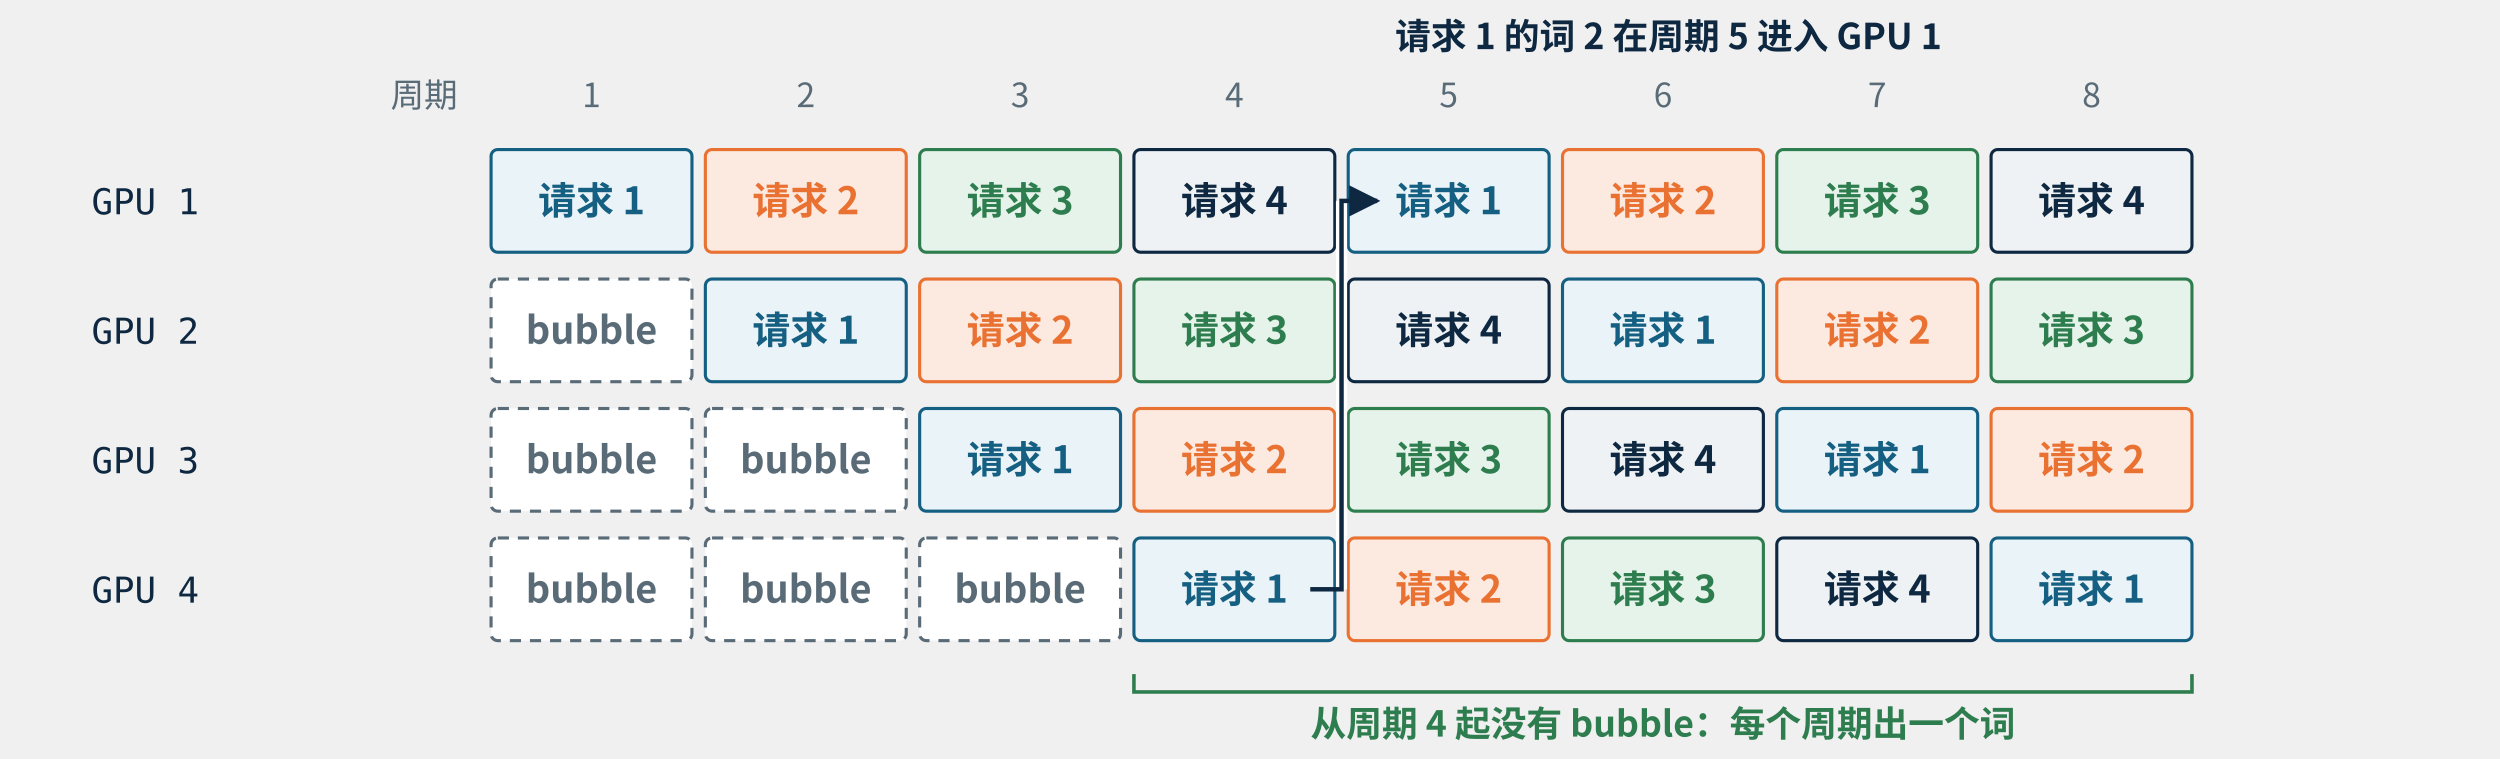
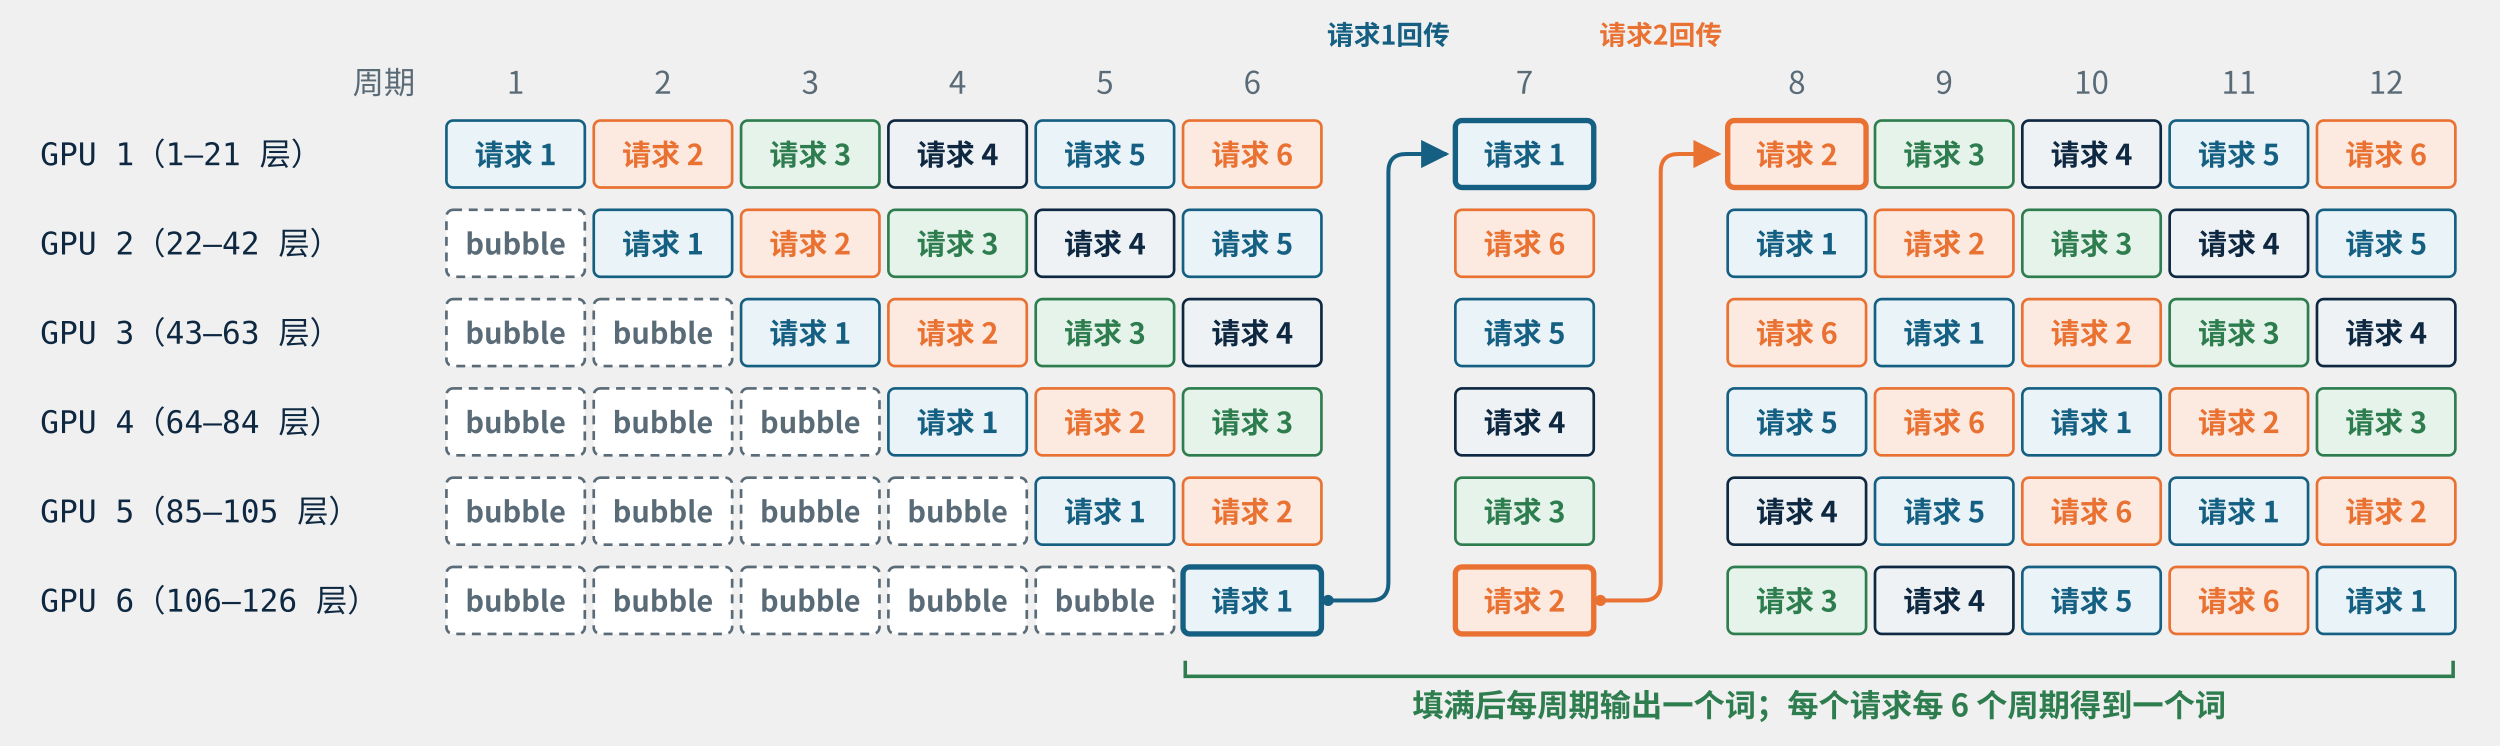
- <svg xmlns="http://www.w3.org/2000/svg" viewBox="-17 0 1120 340" width="1120" height="340">
+ <svg xmlns="http://www.w3.org/2000/svg" viewBox="6 0 1120 334" width="1120" height="334">
  <defs>
    <marker id="ah-156082" viewBox="0 0 10 10" refX="9" refY="5" markerWidth="7" markerHeight="7" orient="auto-start-reverse">
      <path d="M0,0 L10,5 L0,10 z" fill="#156082" />
    </marker>
    <marker id="ah-e97132" viewBox="0 0 10 10" refX="9" refY="5" markerWidth="7" markerHeight="7" orient="auto-start-reverse">
      <path d="M0,0 L10,5 L0,10 z" fill="#e97132" />
    </marker>
    <marker id="ah-0e2841" viewBox="0 0 10 10" refX="9" refY="5" markerWidth="7" markerHeight="7" orient="auto-start-reverse">
      <path d="M0,0 L10,5 L0,10 z" fill="#0e2841" />
    </marker>
    <marker id="ah-2e7d4f" viewBox="0 0 10 10" refX="9" refY="5" markerWidth="7" markerHeight="7" orient="auto-start-reverse">
      <path d="M0,0 L10,5 L0,10 z" fill="#2e7d4f" />
    </marker>
    <marker id="ah-c0392b" viewBox="0 0 10 10" refX="9" refY="5" markerWidth="7" markerHeight="7" orient="auto-start-reverse">
      <path d="M0,0 L10,5 L0,10 z" fill="#c0392b" />
    </marker>
    <marker id="ah-5a6b78" viewBox="0 0 10 10" refX="9" refY="5" markerWidth="7" markerHeight="7" orient="auto-start-reverse">
      <path d="M0,0 L10,5 L0,10 z" fill="#5a6b78" />
    </marker>
    <marker id="ah-9fb5c3" viewBox="0 0 10 10" refX="9" refY="5" markerWidth="7" markerHeight="7" orient="auto-start-reverse">
      <path d="M0,0 L10,5 L0,10 z" fill="#9fb5c3" />
    </marker>
  </defs>
-   <text x="188.0" y="48.0" font-family="PingFang SC, Noto Sans CJK SC, Source Han Sans SC, sans-serif" font-size="15" font-weight="normal" fill="#5a6b78" text-anchor="end">周期</text>
-   <text x="248.0" y="48.0" font-family="PingFang SC, Noto Sans CJK SC, Source Han Sans SC, sans-serif" font-size="15" font-weight="normal" fill="#5a6b78" text-anchor="middle">1</text>
-   <text x="344.0" y="48.0" font-family="PingFang SC, Noto Sans CJK SC, Source Han Sans SC, sans-serif" font-size="15" font-weight="normal" fill="#5a6b78" text-anchor="middle">2</text>
-   <text x="440.0" y="48.0" font-family="PingFang SC, Noto Sans CJK SC, Source Han Sans SC, sans-serif" font-size="15" font-weight="normal" fill="#5a6b78" text-anchor="middle">3</text>
-   <text x="536.0" y="48.0" font-family="PingFang SC, Noto Sans CJK SC, Source Han Sans SC, sans-serif" font-size="15" font-weight="normal" fill="#5a6b78" text-anchor="middle">4</text>
-   <text x="632.0" y="48.0" font-family="PingFang SC, Noto Sans CJK SC, Source Han Sans SC, sans-serif" font-size="15" font-weight="normal" fill="#5a6b78" text-anchor="middle">5</text>
-   <text x="728.0" y="48.0" font-family="PingFang SC, Noto Sans CJK SC, Source Han Sans SC, sans-serif" font-size="15" font-weight="normal" fill="#5a6b78" text-anchor="middle">6</text>
-   <text x="824.0" y="48.0" font-family="PingFang SC, Noto Sans CJK SC, Source Han Sans SC, sans-serif" font-size="15" font-weight="normal" fill="#5a6b78" text-anchor="middle">7</text>
-   <text x="920.0" y="48.0" font-family="PingFang SC, Noto Sans CJK SC, Source Han Sans SC, sans-serif" font-size="15" font-weight="normal" fill="#5a6b78" text-anchor="middle">8</text>
-   <text x="24.0" y="96.0" font-family="SFMono-Regular, Menlo, DejaVu Sans Mono, Consolas, monospace" font-size="16" font-weight="normal" fill="#0e2841" text-anchor="start">GPU 1</text>
-   <rect x="203.0" y="67.0" width="90.0" height="46.0" rx="3" fill="#eaf3f7" stroke="#156082" stroke-width="1.4" />
-   <text x="248.0" y="96.0" font-family="PingFang SC, Noto Sans CJK SC, Source Han Sans SC, sans-serif" font-size="17" font-weight="bold" fill="#156082" text-anchor="middle">请求 1</text>
-   <rect x="299.0" y="67.0" width="90.0" height="46.0" rx="3" fill="#fce9df" stroke="#e97132" stroke-width="1.4" />
-   <text x="344.0" y="96.0" font-family="PingFang SC, Noto Sans CJK SC, Source Han Sans SC, sans-serif" font-size="17" font-weight="bold" fill="#e97132" text-anchor="middle">请求 2</text>
-   <rect x="395.0" y="67.0" width="90.0" height="46.0" rx="3" fill="#e5f3ea" stroke="#2e7d4f" stroke-width="1.4" />
-   <text x="440.0" y="96.0" font-family="PingFang SC, Noto Sans CJK SC, Source Han Sans SC, sans-serif" font-size="17" font-weight="bold" fill="#2e7d4f" text-anchor="middle">请求 3</text>
-   <rect x="491.0" y="67.0" width="90.0" height="46.0" rx="3" fill="#eef2f4" stroke="#0e2841" stroke-width="1.4" />
-   <text x="536.0" y="96.0" font-family="PingFang SC, Noto Sans CJK SC, Source Han Sans SC, sans-serif" font-size="17" font-weight="bold" fill="#0e2841" text-anchor="middle">请求 4</text>
-   <rect x="587.0" y="67.0" width="90.0" height="46.0" rx="3" fill="#eaf3f7" stroke="#156082" stroke-width="1.4" />
-   <text x="632.0" y="96.0" font-family="PingFang SC, Noto Sans CJK SC, Source Han Sans SC, sans-serif" font-size="17" font-weight="bold" fill="#156082" text-anchor="middle">请求 1</text>
-   <rect x="683.0" y="67.0" width="90.0" height="46.0" rx="3" fill="#fce9df" stroke="#e97132" stroke-width="1.4" />
-   <text x="728.0" y="96.0" font-family="PingFang SC, Noto Sans CJK SC, Source Han Sans SC, sans-serif" font-size="17" font-weight="bold" fill="#e97132" text-anchor="middle">请求 2</text>
-   <rect x="779.0" y="67.0" width="90.0" height="46.0" rx="3" fill="#e5f3ea" stroke="#2e7d4f" stroke-width="1.4" />
-   <text x="824.0" y="96.0" font-family="PingFang SC, Noto Sans CJK SC, Source Han Sans SC, sans-serif" font-size="17" font-weight="bold" fill="#2e7d4f" text-anchor="middle">请求 3</text>
-   <rect x="875.0" y="67.0" width="90.0" height="46.0" rx="3" fill="#eef2f4" stroke="#0e2841" stroke-width="1.4" />
-   <text x="920.0" y="96.0" font-family="PingFang SC, Noto Sans CJK SC, Source Han Sans SC, sans-serif" font-size="17" font-weight="bold" fill="#0e2841" text-anchor="middle">请求 4</text>
-   <text x="24.0" y="154.0" font-family="SFMono-Regular, Menlo, DejaVu Sans Mono, Consolas, monospace" font-size="16" font-weight="normal" fill="#0e2841" text-anchor="start">GPU 2</text>
-   <rect x="203.0" y="125.0" width="90.0" height="46.0" rx="3" fill="#ffffff" stroke="#5a6b78" stroke-width="1.4" stroke-dasharray="5 4" />
-   <text x="248.0" y="154.0" font-family="PingFang SC, Noto Sans CJK SC, Source Han Sans SC, sans-serif" font-size="17" font-weight="bold" fill="#5a6b78" text-anchor="middle">bubble</text>
-   <rect x="299.0" y="125.0" width="90.0" height="46.0" rx="3" fill="#eaf3f7" stroke="#156082" stroke-width="1.4" />
-   <text x="344.0" y="154.0" font-family="PingFang SC, Noto Sans CJK SC, Source Han Sans SC, sans-serif" font-size="17" font-weight="bold" fill="#156082" text-anchor="middle">请求 1</text>
-   <rect x="395.0" y="125.0" width="90.0" height="46.0" rx="3" fill="#fce9df" stroke="#e97132" stroke-width="1.4" />
-   <text x="440.0" y="154.0" font-family="PingFang SC, Noto Sans CJK SC, Source Han Sans SC, sans-serif" font-size="17" font-weight="bold" fill="#e97132" text-anchor="middle">请求 2</text>
-   <rect x="491.0" y="125.0" width="90.0" height="46.0" rx="3" fill="#e5f3ea" stroke="#2e7d4f" stroke-width="1.4" />
-   <text x="536.0" y="154.0" font-family="PingFang SC, Noto Sans CJK SC, Source Han Sans SC, sans-serif" font-size="17" font-weight="bold" fill="#2e7d4f" text-anchor="middle">请求 3</text>
-   <rect x="587.0" y="125.0" width="90.0" height="46.0" rx="3" fill="#eef2f4" stroke="#0e2841" stroke-width="1.4" />
-   <text x="632.0" y="154.0" font-family="PingFang SC, Noto Sans CJK SC, Source Han Sans SC, sans-serif" font-size="17" font-weight="bold" fill="#0e2841" text-anchor="middle">请求 4</text>
-   <rect x="683.0" y="125.0" width="90.0" height="46.0" rx="3" fill="#eaf3f7" stroke="#156082" stroke-width="1.4" />
-   <text x="728.0" y="154.0" font-family="PingFang SC, Noto Sans CJK SC, Source Han Sans SC, sans-serif" font-size="17" font-weight="bold" fill="#156082" text-anchor="middle">请求 1</text>
-   <rect x="779.0" y="125.0" width="90.0" height="46.0" rx="3" fill="#fce9df" stroke="#e97132" stroke-width="1.4" />
-   <text x="824.0" y="154.0" font-family="PingFang SC, Noto Sans CJK SC, Source Han Sans SC, sans-serif" font-size="17" font-weight="bold" fill="#e97132" text-anchor="middle">请求 2</text>
-   <rect x="875.0" y="125.0" width="90.0" height="46.0" rx="3" fill="#e5f3ea" stroke="#2e7d4f" stroke-width="1.4" />
-   <text x="920.0" y="154.0" font-family="PingFang SC, Noto Sans CJK SC, Source Han Sans SC, sans-serif" font-size="17" font-weight="bold" fill="#2e7d4f" text-anchor="middle">请求 3</text>
-   <text x="24.0" y="212.0" font-family="SFMono-Regular, Menlo, DejaVu Sans Mono, Consolas, monospace" font-size="16" font-weight="normal" fill="#0e2841" text-anchor="start">GPU 3</text>
-   <rect x="203.0" y="183.0" width="90.0" height="46.0" rx="3" fill="#ffffff" stroke="#5a6b78" stroke-width="1.4" stroke-dasharray="5 4" />
-   <text x="248.0" y="212.0" font-family="PingFang SC, Noto Sans CJK SC, Source Han Sans SC, sans-serif" font-size="17" font-weight="bold" fill="#5a6b78" text-anchor="middle">bubble</text>
-   <rect x="299.0" y="183.0" width="90.0" height="46.0" rx="3" fill="#ffffff" stroke="#5a6b78" stroke-width="1.4" stroke-dasharray="5 4" />
-   <text x="344.0" y="212.0" font-family="PingFang SC, Noto Sans CJK SC, Source Han Sans SC, sans-serif" font-size="17" font-weight="bold" fill="#5a6b78" text-anchor="middle">bubble</text>
-   <rect x="395.0" y="183.0" width="90.0" height="46.0" rx="3" fill="#eaf3f7" stroke="#156082" stroke-width="1.4" />
-   <text x="440.0" y="212.0" font-family="PingFang SC, Noto Sans CJK SC, Source Han Sans SC, sans-serif" font-size="17" font-weight="bold" fill="#156082" text-anchor="middle">请求 1</text>
-   <rect x="491.0" y="183.0" width="90.0" height="46.0" rx="3" fill="#fce9df" stroke="#e97132" stroke-width="1.4" />
-   <text x="536.0" y="212.0" font-family="PingFang SC, Noto Sans CJK SC, Source Han Sans SC, sans-serif" font-size="17" font-weight="bold" fill="#e97132" text-anchor="middle">请求 2</text>
-   <rect x="587.0" y="183.0" width="90.0" height="46.0" rx="3" fill="#e5f3ea" stroke="#2e7d4f" stroke-width="1.4" />
-   <text x="632.0" y="212.0" font-family="PingFang SC, Noto Sans CJK SC, Source Han Sans SC, sans-serif" font-size="17" font-weight="bold" fill="#2e7d4f" text-anchor="middle">请求 3</text>
-   <rect x="683.0" y="183.0" width="90.0" height="46.0" rx="3" fill="#eef2f4" stroke="#0e2841" stroke-width="1.4" />
-   <text x="728.0" y="212.0" font-family="PingFang SC, Noto Sans CJK SC, Source Han Sans SC, sans-serif" font-size="17" font-weight="bold" fill="#0e2841" text-anchor="middle">请求 4</text>
-   <rect x="779.0" y="183.0" width="90.0" height="46.0" rx="3" fill="#eaf3f7" stroke="#156082" stroke-width="1.4" />
-   <text x="824.0" y="212.0" font-family="PingFang SC, Noto Sans CJK SC, Source Han Sans SC, sans-serif" font-size="17" font-weight="bold" fill="#156082" text-anchor="middle">请求 1</text>
-   <rect x="875.0" y="183.0" width="90.0" height="46.0" rx="3" fill="#fce9df" stroke="#e97132" stroke-width="1.4" />
-   <text x="920.0" y="212.0" font-family="PingFang SC, Noto Sans CJK SC, Source Han Sans SC, sans-serif" font-size="17" font-weight="bold" fill="#e97132" text-anchor="middle">请求 2</text>
-   <text x="24.0" y="270.0" font-family="SFMono-Regular, Menlo, DejaVu Sans Mono, Consolas, monospace" font-size="16" font-weight="normal" fill="#0e2841" text-anchor="start">GPU 4</text>
-   <rect x="203.0" y="241.0" width="90.0" height="46.0" rx="3" fill="#ffffff" stroke="#5a6b78" stroke-width="1.4" stroke-dasharray="5 4" />
-   <text x="248.0" y="270.0" font-family="PingFang SC, Noto Sans CJK SC, Source Han Sans SC, sans-serif" font-size="17" font-weight="bold" fill="#5a6b78" text-anchor="middle">bubble</text>
-   <rect x="299.0" y="241.0" width="90.0" height="46.0" rx="3" fill="#ffffff" stroke="#5a6b78" stroke-width="1.4" stroke-dasharray="5 4" />
-   <text x="344.0" y="270.0" font-family="PingFang SC, Noto Sans CJK SC, Source Han Sans SC, sans-serif" font-size="17" font-weight="bold" fill="#5a6b78" text-anchor="middle">bubble</text>
-   <rect x="395.0" y="241.0" width="90.0" height="46.0" rx="3" fill="#ffffff" stroke="#5a6b78" stroke-width="1.4" stroke-dasharray="5 4" />
-   <text x="440.0" y="270.0" font-family="PingFang SC, Noto Sans CJK SC, Source Han Sans SC, sans-serif" font-size="17" font-weight="bold" fill="#5a6b78" text-anchor="middle">bubble</text>
-   <rect x="491.0" y="241.0" width="90.0" height="46.0" rx="3" fill="#eaf3f7" stroke="#156082" stroke-width="1.4" />
-   <text x="536.0" y="270.0" font-family="PingFang SC, Noto Sans CJK SC, Source Han Sans SC, sans-serif" font-size="17" font-weight="bold" fill="#156082" text-anchor="middle">请求 1</text>
-   <rect x="587.0" y="241.0" width="90.0" height="46.0" rx="3" fill="#fce9df" stroke="#e97132" stroke-width="1.4" />
-   <text x="632.0" y="270.0" font-family="PingFang SC, Noto Sans CJK SC, Source Han Sans SC, sans-serif" font-size="17" font-weight="bold" fill="#e97132" text-anchor="middle">请求 2</text>
-   <rect x="683.0" y="241.0" width="90.0" height="46.0" rx="3" fill="#e5f3ea" stroke="#2e7d4f" stroke-width="1.4" />
-   <text x="728.0" y="270.0" font-family="PingFang SC, Noto Sans CJK SC, Source Han Sans SC, sans-serif" font-size="17" font-weight="bold" fill="#2e7d4f" text-anchor="middle">请求 3</text>
-   <rect x="779.0" y="241.0" width="90.0" height="46.0" rx="3" fill="#eef2f4" stroke="#0e2841" stroke-width="1.4" />
-   <text x="824.0" y="270.0" font-family="PingFang SC, Noto Sans CJK SC, Source Han Sans SC, sans-serif" font-size="17" font-weight="bold" fill="#0e2841" text-anchor="middle">请求 4</text>
-   <rect x="875.0" y="241.0" width="90.0" height="46.0" rx="3" fill="#eaf3f7" stroke="#156082" stroke-width="1.4" />
-   <text x="920.0" y="270.0" font-family="PingFang SC, Noto Sans CJK SC, Source Han Sans SC, sans-serif" font-size="17" font-weight="bold" fill="#156082" text-anchor="middle">请求 1</text>
-   <line x1="584.0" y1="264.0" x2="584.0" y2="90.0" stroke="#ffffff" stroke-width="5" />
-   <path d="M 570.0 264.0 L 584.0 264.0 L 584.0 90.0 L 600.0 90.0" fill="none" stroke="#0e2841" stroke-width="2" marker-end="url(#ah-0e2841)" />
-   <text x="608.0" y="22.0" font-family="PingFang SC, Noto Sans CJK SC, Source Han Sans SC, sans-serif" font-size="16" font-weight="bold" fill="#0e2841" text-anchor="start">请求 1 的词 2 在周期 5 进入 GPU 1</text>
-   <path d="M 491.0 302.0 L 491.0 310.0 L 965.0 310.0 L 965.0 302.0" fill="none" stroke="#2e7d4f" stroke-width="1.6" />
-   <text x="728.0" y="330.0" font-family="PingFang SC, Noto Sans CJK SC, Source Han Sans SC, sans-serif" font-size="16" font-weight="bold" fill="#2e7d4f" text-anchor="middle">从周期 4 起没有 bubble：每个周期出一个词</text>
+   <text x="192.0" y="42.0" font-family="PingFang SC, Noto Sans CJK SC, Source Han Sans SC, sans-serif" font-size="14" font-weight="normal" fill="#5a6b78" text-anchor="end">周期</text>
+   <text x="237.0" y="42.0" font-family="PingFang SC, Noto Sans CJK SC, Source Han Sans SC, sans-serif" font-size="14" font-weight="normal" fill="#5a6b78" text-anchor="middle">1</text>
+   <text x="303.0" y="42.0" font-family="PingFang SC, Noto Sans CJK SC, Source Han Sans SC, sans-serif" font-size="14" font-weight="normal" fill="#5a6b78" text-anchor="middle">2</text>
+   <text x="369.0" y="42.0" font-family="PingFang SC, Noto Sans CJK SC, Source Han Sans SC, sans-serif" font-size="14" font-weight="normal" fill="#5a6b78" text-anchor="middle">3</text>
+   <text x="435.0" y="42.0" font-family="PingFang SC, Noto Sans CJK SC, Source Han Sans SC, sans-serif" font-size="14" font-weight="normal" fill="#5a6b78" text-anchor="middle">4</text>
+   <text x="501.0" y="42.0" font-family="PingFang SC, Noto Sans CJK SC, Source Han Sans SC, sans-serif" font-size="14" font-weight="normal" fill="#5a6b78" text-anchor="middle">5</text>
+   <text x="567.0" y="42.0" font-family="PingFang SC, Noto Sans CJK SC, Source Han Sans SC, sans-serif" font-size="14" font-weight="normal" fill="#5a6b78" text-anchor="middle">6</text>
+   <text x="689.0" y="42.0" font-family="PingFang SC, Noto Sans CJK SC, Source Han Sans SC, sans-serif" font-size="14" font-weight="normal" fill="#5a6b78" text-anchor="middle">7</text>
+   <text x="811.0" y="42.0" font-family="PingFang SC, Noto Sans CJK SC, Source Han Sans SC, sans-serif" font-size="14" font-weight="normal" fill="#5a6b78" text-anchor="middle">8</text>
+   <text x="877.0" y="42.0" font-family="PingFang SC, Noto Sans CJK SC, Source Han Sans SC, sans-serif" font-size="14" font-weight="normal" fill="#5a6b78" text-anchor="middle">9</text>
+   <text x="943.0" y="42.0" font-family="PingFang SC, Noto Sans CJK SC, Source Han Sans SC, sans-serif" font-size="14" font-weight="normal" fill="#5a6b78" text-anchor="middle">10</text>
+   <text x="1009.0" y="42.0" font-family="PingFang SC, Noto Sans CJK SC, Source Han Sans SC, sans-serif" font-size="14" font-weight="normal" fill="#5a6b78" text-anchor="middle">11</text>
+   <text x="1075.0" y="42.0" font-family="PingFang SC, Noto Sans CJK SC, Source Han Sans SC, sans-serif" font-size="14" font-weight="normal" fill="#5a6b78" text-anchor="middle">12</text>
+   <text x="24.0" y="74.0" font-family="SFMono-Regular, Menlo, DejaVu Sans Mono, Consolas, monospace" font-size="14" font-weight="normal" fill="#0e2841" text-anchor="start">GPU 1（1–21 层）</text>
+   <rect x="206.0" y="54.0" width="62.0" height="30.0" rx="3" fill="#eaf3f7" stroke="#156082" stroke-width="1.2" />
+   <text x="237.0" y="74.0" font-family="PingFang SC, Noto Sans CJK SC, Source Han Sans SC, sans-serif" font-size="13" font-weight="bold" fill="#156082" text-anchor="middle">请求 1</text>
+   <rect x="272.0" y="54.0" width="62.0" height="30.0" rx="3" fill="#fce9df" stroke="#e97132" stroke-width="1.2" />
+   <text x="303.0" y="74.0" font-family="PingFang SC, Noto Sans CJK SC, Source Han Sans SC, sans-serif" font-size="13" font-weight="bold" fill="#e97132" text-anchor="middle">请求 2</text>
+   <rect x="338.0" y="54.0" width="62.0" height="30.0" rx="3" fill="#e5f3ea" stroke="#2e7d4f" stroke-width="1.2" />
+   <text x="369.0" y="74.0" font-family="PingFang SC, Noto Sans CJK SC, Source Han Sans SC, sans-serif" font-size="13" font-weight="bold" fill="#2e7d4f" text-anchor="middle">请求 3</text>
+   <rect x="404.0" y="54.0" width="62.0" height="30.0" rx="3" fill="#eef2f4" stroke="#0e2841" stroke-width="1.2" />
+   <text x="435.0" y="74.0" font-family="PingFang SC, Noto Sans CJK SC, Source Han Sans SC, sans-serif" font-size="13" font-weight="bold" fill="#0e2841" text-anchor="middle">请求 4</text>
+   <rect x="470.0" y="54.0" width="62.0" height="30.0" rx="3" fill="#eaf3f7" stroke="#156082" stroke-width="1.2" />
+   <text x="501.0" y="74.0" font-family="PingFang SC, Noto Sans CJK SC, Source Han Sans SC, sans-serif" font-size="13" font-weight="bold" fill="#156082" text-anchor="middle">请求 5</text>
+   <rect x="536.0" y="54.0" width="62.0" height="30.0" rx="3" fill="#fce9df" stroke="#e97132" stroke-width="1.2" />
+   <text x="567.0" y="74.0" font-family="PingFang SC, Noto Sans CJK SC, Source Han Sans SC, sans-serif" font-size="13" font-weight="bold" fill="#e97132" text-anchor="middle">请求 6</text>
+   <rect x="658.0" y="54.0" width="62.0" height="30.0" rx="3" fill="#eaf3f7" stroke="#156082" stroke-width="1.2" />
+   <text x="689.0" y="74.0" font-family="PingFang SC, Noto Sans CJK SC, Source Han Sans SC, sans-serif" font-size="13" font-weight="bold" fill="#156082" text-anchor="middle">请求 1</text>
+   <rect x="780.0" y="54.0" width="62.0" height="30.0" rx="3" fill="#fce9df" stroke="#e97132" stroke-width="1.2" />
+   <text x="811.0" y="74.0" font-family="PingFang SC, Noto Sans CJK SC, Source Han Sans SC, sans-serif" font-size="13" font-weight="bold" fill="#e97132" text-anchor="middle">请求 2</text>
+   <rect x="846.0" y="54.0" width="62.0" height="30.0" rx="3" fill="#e5f3ea" stroke="#2e7d4f" stroke-width="1.2" />
+   <text x="877.0" y="74.0" font-family="PingFang SC, Noto Sans CJK SC, Source Han Sans SC, sans-serif" font-size="13" font-weight="bold" fill="#2e7d4f" text-anchor="middle">请求 3</text>
+   <rect x="912.0" y="54.0" width="62.0" height="30.0" rx="3" fill="#eef2f4" stroke="#0e2841" stroke-width="1.2" />
+   <text x="943.0" y="74.0" font-family="PingFang SC, Noto Sans CJK SC, Source Han Sans SC, sans-serif" font-size="13" font-weight="bold" fill="#0e2841" text-anchor="middle">请求 4</text>
+   <rect x="978.0" y="54.0" width="62.0" height="30.0" rx="3" fill="#eaf3f7" stroke="#156082" stroke-width="1.2" />
+   <text x="1009.0" y="74.0" font-family="PingFang SC, Noto Sans CJK SC, Source Han Sans SC, sans-serif" font-size="13" font-weight="bold" fill="#156082" text-anchor="middle">请求 5</text>
+   <rect x="1044.0" y="54.0" width="62.0" height="30.0" rx="3" fill="#fce9df" stroke="#e97132" stroke-width="1.2" />
+   <text x="1075.0" y="74.0" font-family="PingFang SC, Noto Sans CJK SC, Source Han Sans SC, sans-serif" font-size="13" font-weight="bold" fill="#e97132" text-anchor="middle">请求 6</text>
+   <text x="24.0" y="114.0" font-family="SFMono-Regular, Menlo, DejaVu Sans Mono, Consolas, monospace" font-size="14" font-weight="normal" fill="#0e2841" text-anchor="start">GPU 2（22–42 层）</text>
+   <rect x="206.0" y="94.0" width="62.0" height="30.0" rx="3" fill="#ffffff" stroke="#5a6b78" stroke-width="1.2" stroke-dasharray="4 3" />
+   <text x="237.0" y="114.0" font-family="PingFang SC, Noto Sans CJK SC, Source Han Sans SC, sans-serif" font-size="13" font-weight="bold" fill="#5a6b78" text-anchor="middle">bubble</text>
+   <rect x="272.0" y="94.0" width="62.0" height="30.0" rx="3" fill="#eaf3f7" stroke="#156082" stroke-width="1.2" />
+   <text x="303.0" y="114.0" font-family="PingFang SC, Noto Sans CJK SC, Source Han Sans SC, sans-serif" font-size="13" font-weight="bold" fill="#156082" text-anchor="middle">请求 1</text>
+   <rect x="338.0" y="94.0" width="62.0" height="30.0" rx="3" fill="#fce9df" stroke="#e97132" stroke-width="1.2" />
+   <text x="369.0" y="114.0" font-family="PingFang SC, Noto Sans CJK SC, Source Han Sans SC, sans-serif" font-size="13" font-weight="bold" fill="#e97132" text-anchor="middle">请求 2</text>
+   <rect x="404.0" y="94.0" width="62.0" height="30.0" rx="3" fill="#e5f3ea" stroke="#2e7d4f" stroke-width="1.2" />
+   <text x="435.0" y="114.0" font-family="PingFang SC, Noto Sans CJK SC, Source Han Sans SC, sans-serif" font-size="13" font-weight="bold" fill="#2e7d4f" text-anchor="middle">请求 3</text>
+   <rect x="470.0" y="94.0" width="62.0" height="30.0" rx="3" fill="#eef2f4" stroke="#0e2841" stroke-width="1.2" />
+   <text x="501.0" y="114.0" font-family="PingFang SC, Noto Sans CJK SC, Source Han Sans SC, sans-serif" font-size="13" font-weight="bold" fill="#0e2841" text-anchor="middle">请求 4</text>
+   <rect x="536.0" y="94.0" width="62.0" height="30.0" rx="3" fill="#eaf3f7" stroke="#156082" stroke-width="1.2" />
+   <text x="567.0" y="114.0" font-family="PingFang SC, Noto Sans CJK SC, Source Han Sans SC, sans-serif" font-size="13" font-weight="bold" fill="#156082" text-anchor="middle">请求 5</text>
+   <rect x="658.0" y="94.0" width="62.0" height="30.0" rx="3" fill="#fce9df" stroke="#e97132" stroke-width="1.2" />
+   <text x="689.0" y="114.0" font-family="PingFang SC, Noto Sans CJK SC, Source Han Sans SC, sans-serif" font-size="13" font-weight="bold" fill="#e97132" text-anchor="middle">请求 6</text>
+   <rect x="780.0" y="94.0" width="62.0" height="30.0" rx="3" fill="#eaf3f7" stroke="#156082" stroke-width="1.2" />
+   <text x="811.0" y="114.0" font-family="PingFang SC, Noto Sans CJK SC, Source Han Sans SC, sans-serif" font-size="13" font-weight="bold" fill="#156082" text-anchor="middle">请求 1</text>
+   <rect x="846.0" y="94.0" width="62.0" height="30.0" rx="3" fill="#fce9df" stroke="#e97132" stroke-width="1.2" />
+   <text x="877.0" y="114.0" font-family="PingFang SC, Noto Sans CJK SC, Source Han Sans SC, sans-serif" font-size="13" font-weight="bold" fill="#e97132" text-anchor="middle">请求 2</text>
+   <rect x="912.0" y="94.0" width="62.0" height="30.0" rx="3" fill="#e5f3ea" stroke="#2e7d4f" stroke-width="1.2" />
+   <text x="943.0" y="114.0" font-family="PingFang SC, Noto Sans CJK SC, Source Han Sans SC, sans-serif" font-size="13" font-weight="bold" fill="#2e7d4f" text-anchor="middle">请求 3</text>
+   <rect x="978.0" y="94.0" width="62.0" height="30.0" rx="3" fill="#eef2f4" stroke="#0e2841" stroke-width="1.2" />
+   <text x="1009.0" y="114.0" font-family="PingFang SC, Noto Sans CJK SC, Source Han Sans SC, sans-serif" font-size="13" font-weight="bold" fill="#0e2841" text-anchor="middle">请求 4</text>
+   <rect x="1044.0" y="94.0" width="62.0" height="30.0" rx="3" fill="#eaf3f7" stroke="#156082" stroke-width="1.2" />
+   <text x="1075.0" y="114.0" font-family="PingFang SC, Noto Sans CJK SC, Source Han Sans SC, sans-serif" font-size="13" font-weight="bold" fill="#156082" text-anchor="middle">请求 5</text>
+   <text x="24.0" y="154.0" font-family="SFMono-Regular, Menlo, DejaVu Sans Mono, Consolas, monospace" font-size="14" font-weight="normal" fill="#0e2841" text-anchor="start">GPU 3（43–63 层）</text>
+   <rect x="206.0" y="134.0" width="62.0" height="30.0" rx="3" fill="#ffffff" stroke="#5a6b78" stroke-width="1.2" stroke-dasharray="4 3" />
+   <text x="237.0" y="154.0" font-family="PingFang SC, Noto Sans CJK SC, Source Han Sans SC, sans-serif" font-size="13" font-weight="bold" fill="#5a6b78" text-anchor="middle">bubble</text>
+   <rect x="272.0" y="134.0" width="62.0" height="30.0" rx="3" fill="#ffffff" stroke="#5a6b78" stroke-width="1.2" stroke-dasharray="4 3" />
+   <text x="303.0" y="154.0" font-family="PingFang SC, Noto Sans CJK SC, Source Han Sans SC, sans-serif" font-size="13" font-weight="bold" fill="#5a6b78" text-anchor="middle">bubble</text>
+   <rect x="338.0" y="134.0" width="62.0" height="30.0" rx="3" fill="#eaf3f7" stroke="#156082" stroke-width="1.2" />
+   <text x="369.0" y="154.0" font-family="PingFang SC, Noto Sans CJK SC, Source Han Sans SC, sans-serif" font-size="13" font-weight="bold" fill="#156082" text-anchor="middle">请求 1</text>
+   <rect x="404.0" y="134.0" width="62.0" height="30.0" rx="3" fill="#fce9df" stroke="#e97132" stroke-width="1.2" />
+   <text x="435.0" y="154.0" font-family="PingFang SC, Noto Sans CJK SC, Source Han Sans SC, sans-serif" font-size="13" font-weight="bold" fill="#e97132" text-anchor="middle">请求 2</text>
+   <rect x="470.0" y="134.0" width="62.0" height="30.0" rx="3" fill="#e5f3ea" stroke="#2e7d4f" stroke-width="1.2" />
+   <text x="501.0" y="154.0" font-family="PingFang SC, Noto Sans CJK SC, Source Han Sans SC, sans-serif" font-size="13" font-weight="bold" fill="#2e7d4f" text-anchor="middle">请求 3</text>
+   <rect x="536.0" y="134.0" width="62.0" height="30.0" rx="3" fill="#eef2f4" stroke="#0e2841" stroke-width="1.2" />
+   <text x="567.0" y="154.0" font-family="PingFang SC, Noto Sans CJK SC, Source Han Sans SC, sans-serif" font-size="13" font-weight="bold" fill="#0e2841" text-anchor="middle">请求 4</text>
+   <rect x="658.0" y="134.0" width="62.0" height="30.0" rx="3" fill="#eaf3f7" stroke="#156082" stroke-width="1.2" />
+   <text x="689.0" y="154.0" font-family="PingFang SC, Noto Sans CJK SC, Source Han Sans SC, sans-serif" font-size="13" font-weight="bold" fill="#156082" text-anchor="middle">请求 5</text>
+   <rect x="780.0" y="134.0" width="62.0" height="30.0" rx="3" fill="#fce9df" stroke="#e97132" stroke-width="1.2" />
+   <text x="811.0" y="154.0" font-family="PingFang SC, Noto Sans CJK SC, Source Han Sans SC, sans-serif" font-size="13" font-weight="bold" fill="#e97132" text-anchor="middle">请求 6</text>
+   <rect x="846.0" y="134.0" width="62.0" height="30.0" rx="3" fill="#eaf3f7" stroke="#156082" stroke-width="1.2" />
+   <text x="877.0" y="154.0" font-family="PingFang SC, Noto Sans CJK SC, Source Han Sans SC, sans-serif" font-size="13" font-weight="bold" fill="#156082" text-anchor="middle">请求 1</text>
+   <rect x="912.0" y="134.0" width="62.0" height="30.0" rx="3" fill="#fce9df" stroke="#e97132" stroke-width="1.2" />
+   <text x="943.0" y="154.0" font-family="PingFang SC, Noto Sans CJK SC, Source Han Sans SC, sans-serif" font-size="13" font-weight="bold" fill="#e97132" text-anchor="middle">请求 2</text>
+   <rect x="978.0" y="134.0" width="62.0" height="30.0" rx="3" fill="#e5f3ea" stroke="#2e7d4f" stroke-width="1.2" />
+   <text x="1009.0" y="154.0" font-family="PingFang SC, Noto Sans CJK SC, Source Han Sans SC, sans-serif" font-size="13" font-weight="bold" fill="#2e7d4f" text-anchor="middle">请求 3</text>
+   <rect x="1044.0" y="134.0" width="62.0" height="30.0" rx="3" fill="#eef2f4" stroke="#0e2841" stroke-width="1.2" />
+   <text x="1075.0" y="154.0" font-family="PingFang SC, Noto Sans CJK SC, Source Han Sans SC, sans-serif" font-size="13" font-weight="bold" fill="#0e2841" text-anchor="middle">请求 4</text>
+   <text x="24.0" y="194.0" font-family="SFMono-Regular, Menlo, DejaVu Sans Mono, Consolas, monospace" font-size="14" font-weight="normal" fill="#0e2841" text-anchor="start">GPU 4（64–84 层）</text>
+   <rect x="206.0" y="174.0" width="62.0" height="30.0" rx="3" fill="#ffffff" stroke="#5a6b78" stroke-width="1.2" stroke-dasharray="4 3" />
+   <text x="237.0" y="194.0" font-family="PingFang SC, Noto Sans CJK SC, Source Han Sans SC, sans-serif" font-size="13" font-weight="bold" fill="#5a6b78" text-anchor="middle">bubble</text>
+   <rect x="272.0" y="174.0" width="62.0" height="30.0" rx="3" fill="#ffffff" stroke="#5a6b78" stroke-width="1.2" stroke-dasharray="4 3" />
+   <text x="303.0" y="194.0" font-family="PingFang SC, Noto Sans CJK SC, Source Han Sans SC, sans-serif" font-size="13" font-weight="bold" fill="#5a6b78" text-anchor="middle">bubble</text>
+   <rect x="338.0" y="174.0" width="62.0" height="30.0" rx="3" fill="#ffffff" stroke="#5a6b78" stroke-width="1.2" stroke-dasharray="4 3" />
+   <text x="369.0" y="194.0" font-family="PingFang SC, Noto Sans CJK SC, Source Han Sans SC, sans-serif" font-size="13" font-weight="bold" fill="#5a6b78" text-anchor="middle">bubble</text>
+   <rect x="404.0" y="174.0" width="62.0" height="30.0" rx="3" fill="#eaf3f7" stroke="#156082" stroke-width="1.2" />
+   <text x="435.0" y="194.0" font-family="PingFang SC, Noto Sans CJK SC, Source Han Sans SC, sans-serif" font-size="13" font-weight="bold" fill="#156082" text-anchor="middle">请求 1</text>
+   <rect x="470.0" y="174.0" width="62.0" height="30.0" rx="3" fill="#fce9df" stroke="#e97132" stroke-width="1.2" />
+   <text x="501.0" y="194.0" font-family="PingFang SC, Noto Sans CJK SC, Source Han Sans SC, sans-serif" font-size="13" font-weight="bold" fill="#e97132" text-anchor="middle">请求 2</text>
+   <rect x="536.0" y="174.0" width="62.0" height="30.0" rx="3" fill="#e5f3ea" stroke="#2e7d4f" stroke-width="1.2" />
+   <text x="567.0" y="194.0" font-family="PingFang SC, Noto Sans CJK SC, Source Han Sans SC, sans-serif" font-size="13" font-weight="bold" fill="#2e7d4f" text-anchor="middle">请求 3</text>
+   <rect x="658.0" y="174.0" width="62.0" height="30.0" rx="3" fill="#eef2f4" stroke="#0e2841" stroke-width="1.2" />
+   <text x="689.0" y="194.0" font-family="PingFang SC, Noto Sans CJK SC, Source Han Sans SC, sans-serif" font-size="13" font-weight="bold" fill="#0e2841" text-anchor="middle">请求 4</text>
+   <rect x="780.0" y="174.0" width="62.0" height="30.0" rx="3" fill="#eaf3f7" stroke="#156082" stroke-width="1.2" />
+   <text x="811.0" y="194.0" font-family="PingFang SC, Noto Sans CJK SC, Source Han Sans SC, sans-serif" font-size="13" font-weight="bold" fill="#156082" text-anchor="middle">请求 5</text>
+   <rect x="846.0" y="174.0" width="62.0" height="30.0" rx="3" fill="#fce9df" stroke="#e97132" stroke-width="1.2" />
+   <text x="877.0" y="194.0" font-family="PingFang SC, Noto Sans CJK SC, Source Han Sans SC, sans-serif" font-size="13" font-weight="bold" fill="#e97132" text-anchor="middle">请求 6</text>
+   <rect x="912.0" y="174.0" width="62.0" height="30.0" rx="3" fill="#eaf3f7" stroke="#156082" stroke-width="1.2" />
+   <text x="943.0" y="194.0" font-family="PingFang SC, Noto Sans CJK SC, Source Han Sans SC, sans-serif" font-size="13" font-weight="bold" fill="#156082" text-anchor="middle">请求 1</text>
+   <rect x="978.0" y="174.0" width="62.0" height="30.0" rx="3" fill="#fce9df" stroke="#e97132" stroke-width="1.2" />
+   <text x="1009.0" y="194.0" font-family="PingFang SC, Noto Sans CJK SC, Source Han Sans SC, sans-serif" font-size="13" font-weight="bold" fill="#e97132" text-anchor="middle">请求 2</text>
+   <rect x="1044.0" y="174.0" width="62.0" height="30.0" rx="3" fill="#e5f3ea" stroke="#2e7d4f" stroke-width="1.2" />
+   <text x="1075.0" y="194.0" font-family="PingFang SC, Noto Sans CJK SC, Source Han Sans SC, sans-serif" font-size="13" font-weight="bold" fill="#2e7d4f" text-anchor="middle">请求 3</text>
+   <text x="24.0" y="234.0" font-family="SFMono-Regular, Menlo, DejaVu Sans Mono, Consolas, monospace" font-size="14" font-weight="normal" fill="#0e2841" text-anchor="start">GPU 5（85–105 层）</text>
+   <rect x="206.0" y="214.0" width="62.0" height="30.0" rx="3" fill="#ffffff" stroke="#5a6b78" stroke-width="1.2" stroke-dasharray="4 3" />
+   <text x="237.0" y="234.0" font-family="PingFang SC, Noto Sans CJK SC, Source Han Sans SC, sans-serif" font-size="13" font-weight="bold" fill="#5a6b78" text-anchor="middle">bubble</text>
+   <rect x="272.0" y="214.0" width="62.0" height="30.0" rx="3" fill="#ffffff" stroke="#5a6b78" stroke-width="1.2" stroke-dasharray="4 3" />
+   <text x="303.0" y="234.0" font-family="PingFang SC, Noto Sans CJK SC, Source Han Sans SC, sans-serif" font-size="13" font-weight="bold" fill="#5a6b78" text-anchor="middle">bubble</text>
+   <rect x="338.0" y="214.0" width="62.0" height="30.0" rx="3" fill="#ffffff" stroke="#5a6b78" stroke-width="1.2" stroke-dasharray="4 3" />
+   <text x="369.0" y="234.0" font-family="PingFang SC, Noto Sans CJK SC, Source Han Sans SC, sans-serif" font-size="13" font-weight="bold" fill="#5a6b78" text-anchor="middle">bubble</text>
+   <rect x="404.0" y="214.0" width="62.0" height="30.0" rx="3" fill="#ffffff" stroke="#5a6b78" stroke-width="1.2" stroke-dasharray="4 3" />
+   <text x="435.0" y="234.0" font-family="PingFang SC, Noto Sans CJK SC, Source Han Sans SC, sans-serif" font-size="13" font-weight="bold" fill="#5a6b78" text-anchor="middle">bubble</text>
+   <rect x="470.0" y="214.0" width="62.0" height="30.0" rx="3" fill="#eaf3f7" stroke="#156082" stroke-width="1.2" />
+   <text x="501.0" y="234.0" font-family="PingFang SC, Noto Sans CJK SC, Source Han Sans SC, sans-serif" font-size="13" font-weight="bold" fill="#156082" text-anchor="middle">请求 1</text>
+   <rect x="536.0" y="214.0" width="62.0" height="30.0" rx="3" fill="#fce9df" stroke="#e97132" stroke-width="1.2" />
+   <text x="567.0" y="234.0" font-family="PingFang SC, Noto Sans CJK SC, Source Han Sans SC, sans-serif" font-size="13" font-weight="bold" fill="#e97132" text-anchor="middle">请求 2</text>
+   <rect x="658.0" y="214.0" width="62.0" height="30.0" rx="3" fill="#e5f3ea" stroke="#2e7d4f" stroke-width="1.2" />
+   <text x="689.0" y="234.0" font-family="PingFang SC, Noto Sans CJK SC, Source Han Sans SC, sans-serif" font-size="13" font-weight="bold" fill="#2e7d4f" text-anchor="middle">请求 3</text>
+   <rect x="780.0" y="214.0" width="62.0" height="30.0" rx="3" fill="#eef2f4" stroke="#0e2841" stroke-width="1.2" />
+   <text x="811.0" y="234.0" font-family="PingFang SC, Noto Sans CJK SC, Source Han Sans SC, sans-serif" font-size="13" font-weight="bold" fill="#0e2841" text-anchor="middle">请求 4</text>
+   <rect x="846.0" y="214.0" width="62.0" height="30.0" rx="3" fill="#eaf3f7" stroke="#156082" stroke-width="1.2" />
+   <text x="877.0" y="234.0" font-family="PingFang SC, Noto Sans CJK SC, Source Han Sans SC, sans-serif" font-size="13" font-weight="bold" fill="#156082" text-anchor="middle">请求 5</text>
+   <rect x="912.0" y="214.0" width="62.0" height="30.0" rx="3" fill="#fce9df" stroke="#e97132" stroke-width="1.2" />
+   <text x="943.0" y="234.0" font-family="PingFang SC, Noto Sans CJK SC, Source Han Sans SC, sans-serif" font-size="13" font-weight="bold" fill="#e97132" text-anchor="middle">请求 6</text>
+   <rect x="978.0" y="214.0" width="62.0" height="30.0" rx="3" fill="#eaf3f7" stroke="#156082" stroke-width="1.2" />
+   <text x="1009.0" y="234.0" font-family="PingFang SC, Noto Sans CJK SC, Source Han Sans SC, sans-serif" font-size="13" font-weight="bold" fill="#156082" text-anchor="middle">请求 1</text>
+   <rect x="1044.0" y="214.0" width="62.0" height="30.0" rx="3" fill="#fce9df" stroke="#e97132" stroke-width="1.2" />
+   <text x="1075.0" y="234.0" font-family="PingFang SC, Noto Sans CJK SC, Source Han Sans SC, sans-serif" font-size="13" font-weight="bold" fill="#e97132" text-anchor="middle">请求 2</text>
+   <text x="24.0" y="274.0" font-family="SFMono-Regular, Menlo, DejaVu Sans Mono, Consolas, monospace" font-size="14" font-weight="normal" fill="#0e2841" text-anchor="start">GPU 6（106–126 层）</text>
+   <rect x="206.0" y="254.0" width="62.0" height="30.0" rx="3" fill="#ffffff" stroke="#5a6b78" stroke-width="1.2" stroke-dasharray="4 3" />
+   <text x="237.0" y="274.0" font-family="PingFang SC, Noto Sans CJK SC, Source Han Sans SC, sans-serif" font-size="13" font-weight="bold" fill="#5a6b78" text-anchor="middle">bubble</text>
+   <rect x="272.0" y="254.0" width="62.0" height="30.0" rx="3" fill="#ffffff" stroke="#5a6b78" stroke-width="1.2" stroke-dasharray="4 3" />
+   <text x="303.0" y="274.0" font-family="PingFang SC, Noto Sans CJK SC, Source Han Sans SC, sans-serif" font-size="13" font-weight="bold" fill="#5a6b78" text-anchor="middle">bubble</text>
+   <rect x="338.0" y="254.0" width="62.0" height="30.0" rx="3" fill="#ffffff" stroke="#5a6b78" stroke-width="1.2" stroke-dasharray="4 3" />
+   <text x="369.0" y="274.0" font-family="PingFang SC, Noto Sans CJK SC, Source Han Sans SC, sans-serif" font-size="13" font-weight="bold" fill="#5a6b78" text-anchor="middle">bubble</text>
+   <rect x="404.0" y="254.0" width="62.0" height="30.0" rx="3" fill="#ffffff" stroke="#5a6b78" stroke-width="1.2" stroke-dasharray="4 3" />
+   <text x="435.0" y="274.0" font-family="PingFang SC, Noto Sans CJK SC, Source Han Sans SC, sans-serif" font-size="13" font-weight="bold" fill="#5a6b78" text-anchor="middle">bubble</text>
+   <rect x="470.0" y="254.0" width="62.0" height="30.0" rx="3" fill="#ffffff" stroke="#5a6b78" stroke-width="1.2" stroke-dasharray="4 3" />
+   <text x="501.0" y="274.0" font-family="PingFang SC, Noto Sans CJK SC, Source Han Sans SC, sans-serif" font-size="13" font-weight="bold" fill="#5a6b78" text-anchor="middle">bubble</text>
+   <rect x="536.0" y="254.0" width="62.0" height="30.0" rx="3" fill="#eaf3f7" stroke="#156082" stroke-width="1.2" />
+   <text x="567.0" y="274.0" font-family="PingFang SC, Noto Sans CJK SC, Source Han Sans SC, sans-serif" font-size="13" font-weight="bold" fill="#156082" text-anchor="middle">请求 1</text>
+   <rect x="658.0" y="254.0" width="62.0" height="30.0" rx="3" fill="#fce9df" stroke="#e97132" stroke-width="1.2" />
+   <text x="689.0" y="274.0" font-family="PingFang SC, Noto Sans CJK SC, Source Han Sans SC, sans-serif" font-size="13" font-weight="bold" fill="#e97132" text-anchor="middle">请求 2</text>
+   <rect x="780.0" y="254.0" width="62.0" height="30.0" rx="3" fill="#e5f3ea" stroke="#2e7d4f" stroke-width="1.2" />
+   <text x="811.0" y="274.0" font-family="PingFang SC, Noto Sans CJK SC, Source Han Sans SC, sans-serif" font-size="13" font-weight="bold" fill="#2e7d4f" text-anchor="middle">请求 3</text>
+   <rect x="846.0" y="254.0" width="62.0" height="30.0" rx="3" fill="#eef2f4" stroke="#0e2841" stroke-width="1.2" />
+   <text x="877.0" y="274.0" font-family="PingFang SC, Noto Sans CJK SC, Source Han Sans SC, sans-serif" font-size="13" font-weight="bold" fill="#0e2841" text-anchor="middle">请求 4</text>
+   <rect x="912.0" y="254.0" width="62.0" height="30.0" rx="3" fill="#eaf3f7" stroke="#156082" stroke-width="1.2" />
+   <text x="943.0" y="274.0" font-family="PingFang SC, Noto Sans CJK SC, Source Han Sans SC, sans-serif" font-size="13" font-weight="bold" fill="#156082" text-anchor="middle">请求 5</text>
+   <rect x="978.0" y="254.0" width="62.0" height="30.0" rx="3" fill="#fce9df" stroke="#e97132" stroke-width="1.2" />
+   <text x="1009.0" y="274.0" font-family="PingFang SC, Noto Sans CJK SC, Source Han Sans SC, sans-serif" font-size="13" font-weight="bold" fill="#e97132" text-anchor="middle">请求 6</text>
+   <rect x="1044.0" y="254.0" width="62.0" height="30.0" rx="3" fill="#eaf3f7" stroke="#156082" stroke-width="1.2" />
+   <text x="1075.0" y="274.0" font-family="PingFang SC, Noto Sans CJK SC, Source Han Sans SC, sans-serif" font-size="13" font-weight="bold" fill="#156082" text-anchor="middle">请求 1</text>
+   <path d="M 601 269.0 H 620.0 Q 628.0 269.0 628.0 261.0 V 77.0 Q 628.0 69.0 636.0 69.0 H 654" fill="none" stroke="#156082" stroke-width="1.8" marker-end="url(#ah-156082)" />
+   <circle cx="601.0" cy="269.0" r="2.5" fill="#156082" stroke="#156082" stroke-width="0" />
+   <text x="628.0" y="20.0" font-family="PingFang SC, Noto Sans CJK SC, Source Han Sans SC, sans-serif" font-size="12" font-weight="bold" fill="#156082" text-anchor="middle">请求1回传</text>
+   <rect x="536.0" y="254.0" width="62.0" height="30.0" rx="3" fill="none" stroke="#156082" stroke-width="2.4" />
+   <rect x="658.0" y="54.0" width="62.0" height="30.0" rx="3" fill="none" stroke="#156082" stroke-width="2.4" />
+   <path d="M 723 269.0 H 742.0 Q 750.0 269.0 750.0 261.0 V 77.0 Q 750.0 69.0 758.0 69.0 H 776" fill="none" stroke="#e97132" stroke-width="1.8" marker-end="url(#ah-e97132)" />
+   <circle cx="723.0" cy="269.0" r="2.5" fill="#e97132" stroke="#e97132" stroke-width="0" />
+   <text x="750.0" y="20.0" font-family="PingFang SC, Noto Sans CJK SC, Source Han Sans SC, sans-serif" font-size="12" font-weight="bold" fill="#e97132" text-anchor="middle">请求2回传</text>
+   <rect x="658.0" y="254.0" width="62.0" height="30.0" rx="3" fill="none" stroke="#e97132" stroke-width="2.4" />
+   <rect x="780.0" y="54.0" width="62.0" height="30.0" rx="3" fill="none" stroke="#e97132" stroke-width="2.4" />
+   <path d="M 537.0 296.0 L 537.0 303.0 L 1105.0 303.0 L 1105.0 296.0" fill="none" stroke="#2e7d4f" stroke-width="1.6" />
+   <text x="821.0" y="321.0" font-family="PingFang SC, Noto Sans CJK SC, Source Han Sans SC, sans-serif" font-size="14" font-weight="bold" fill="#2e7d4f" text-anchor="middle">填满后每周期输出一个词；每个请求每 6 个周期得到一个词</text>
</svg>
